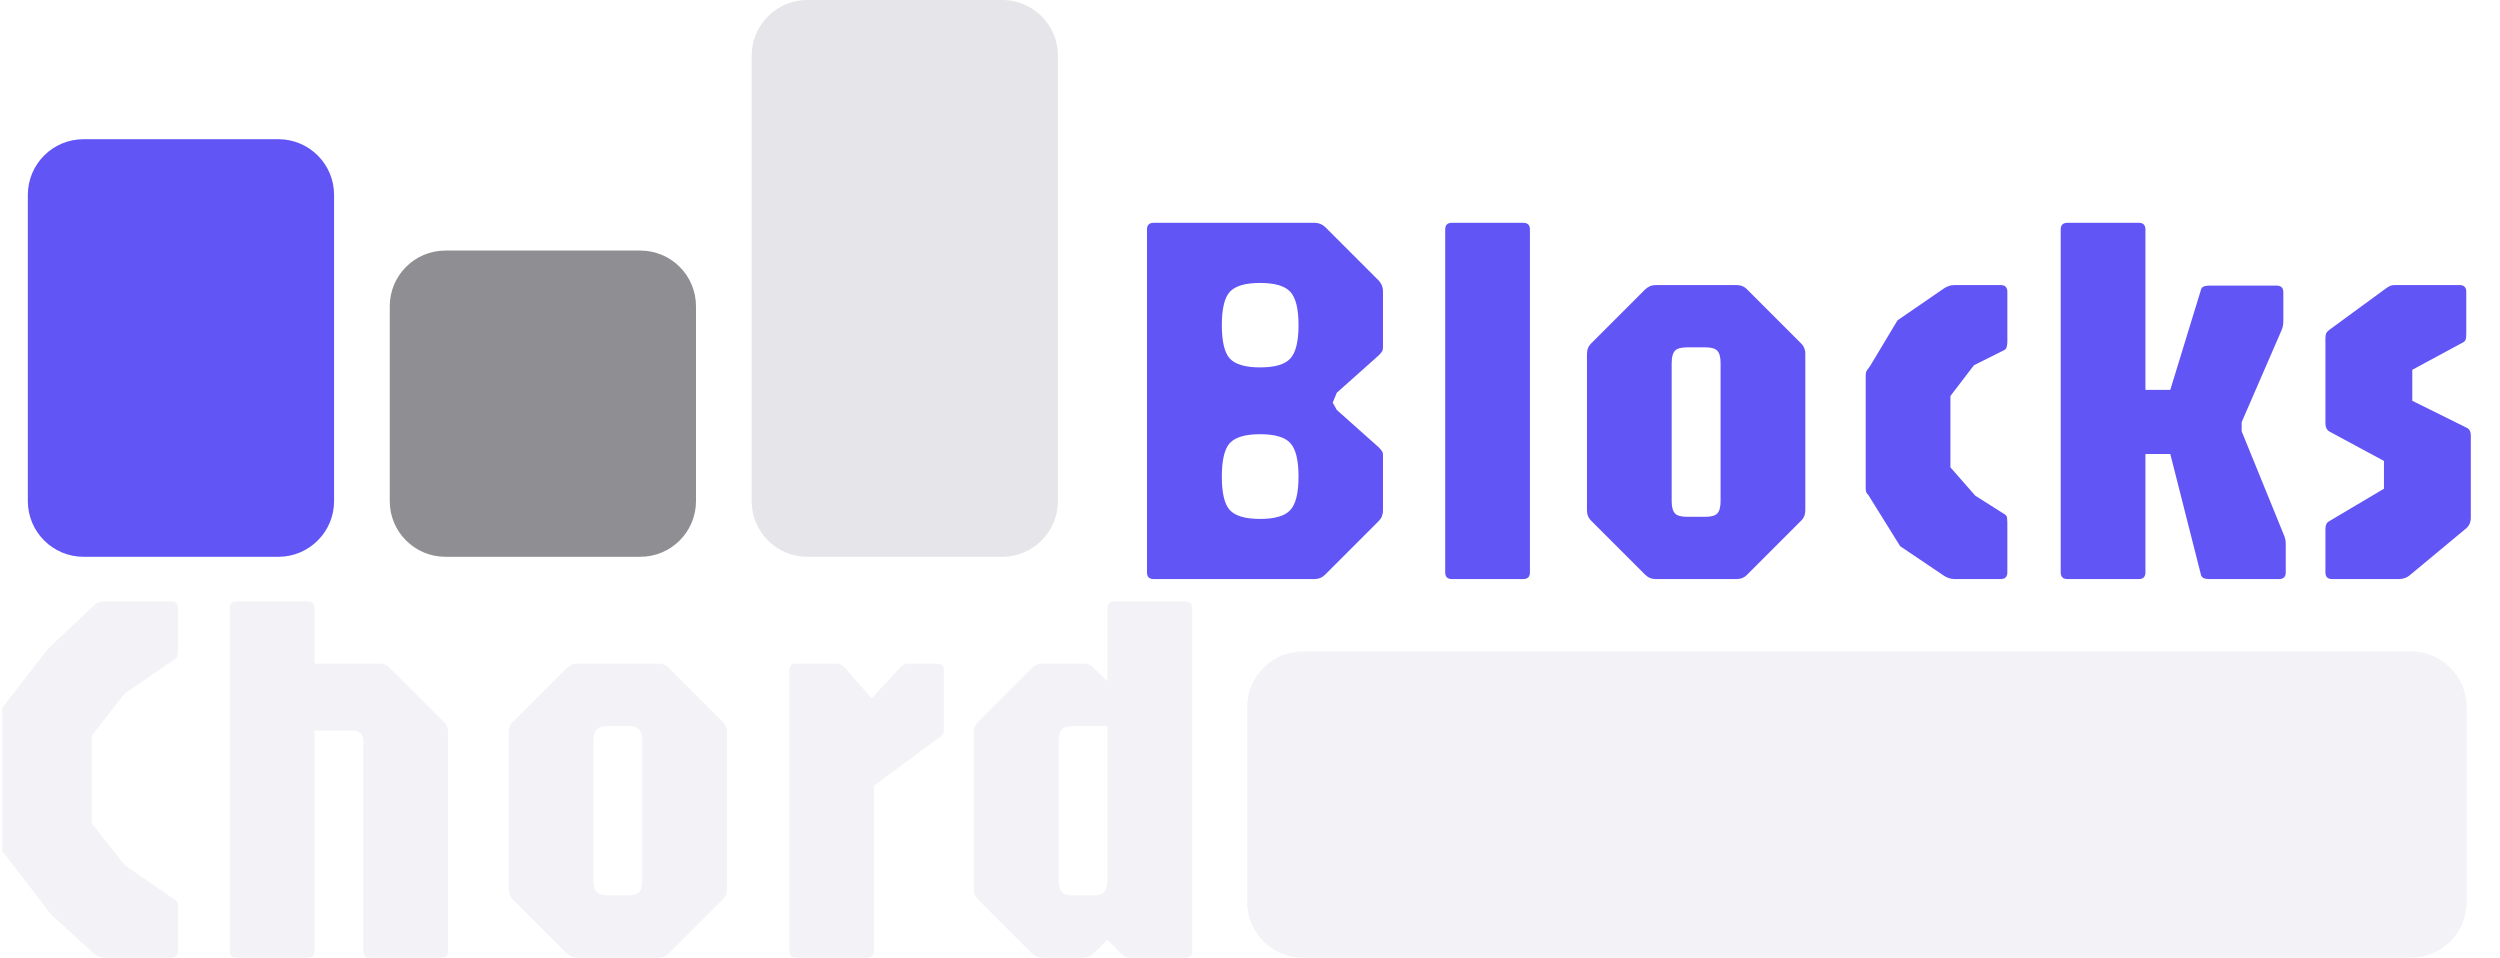
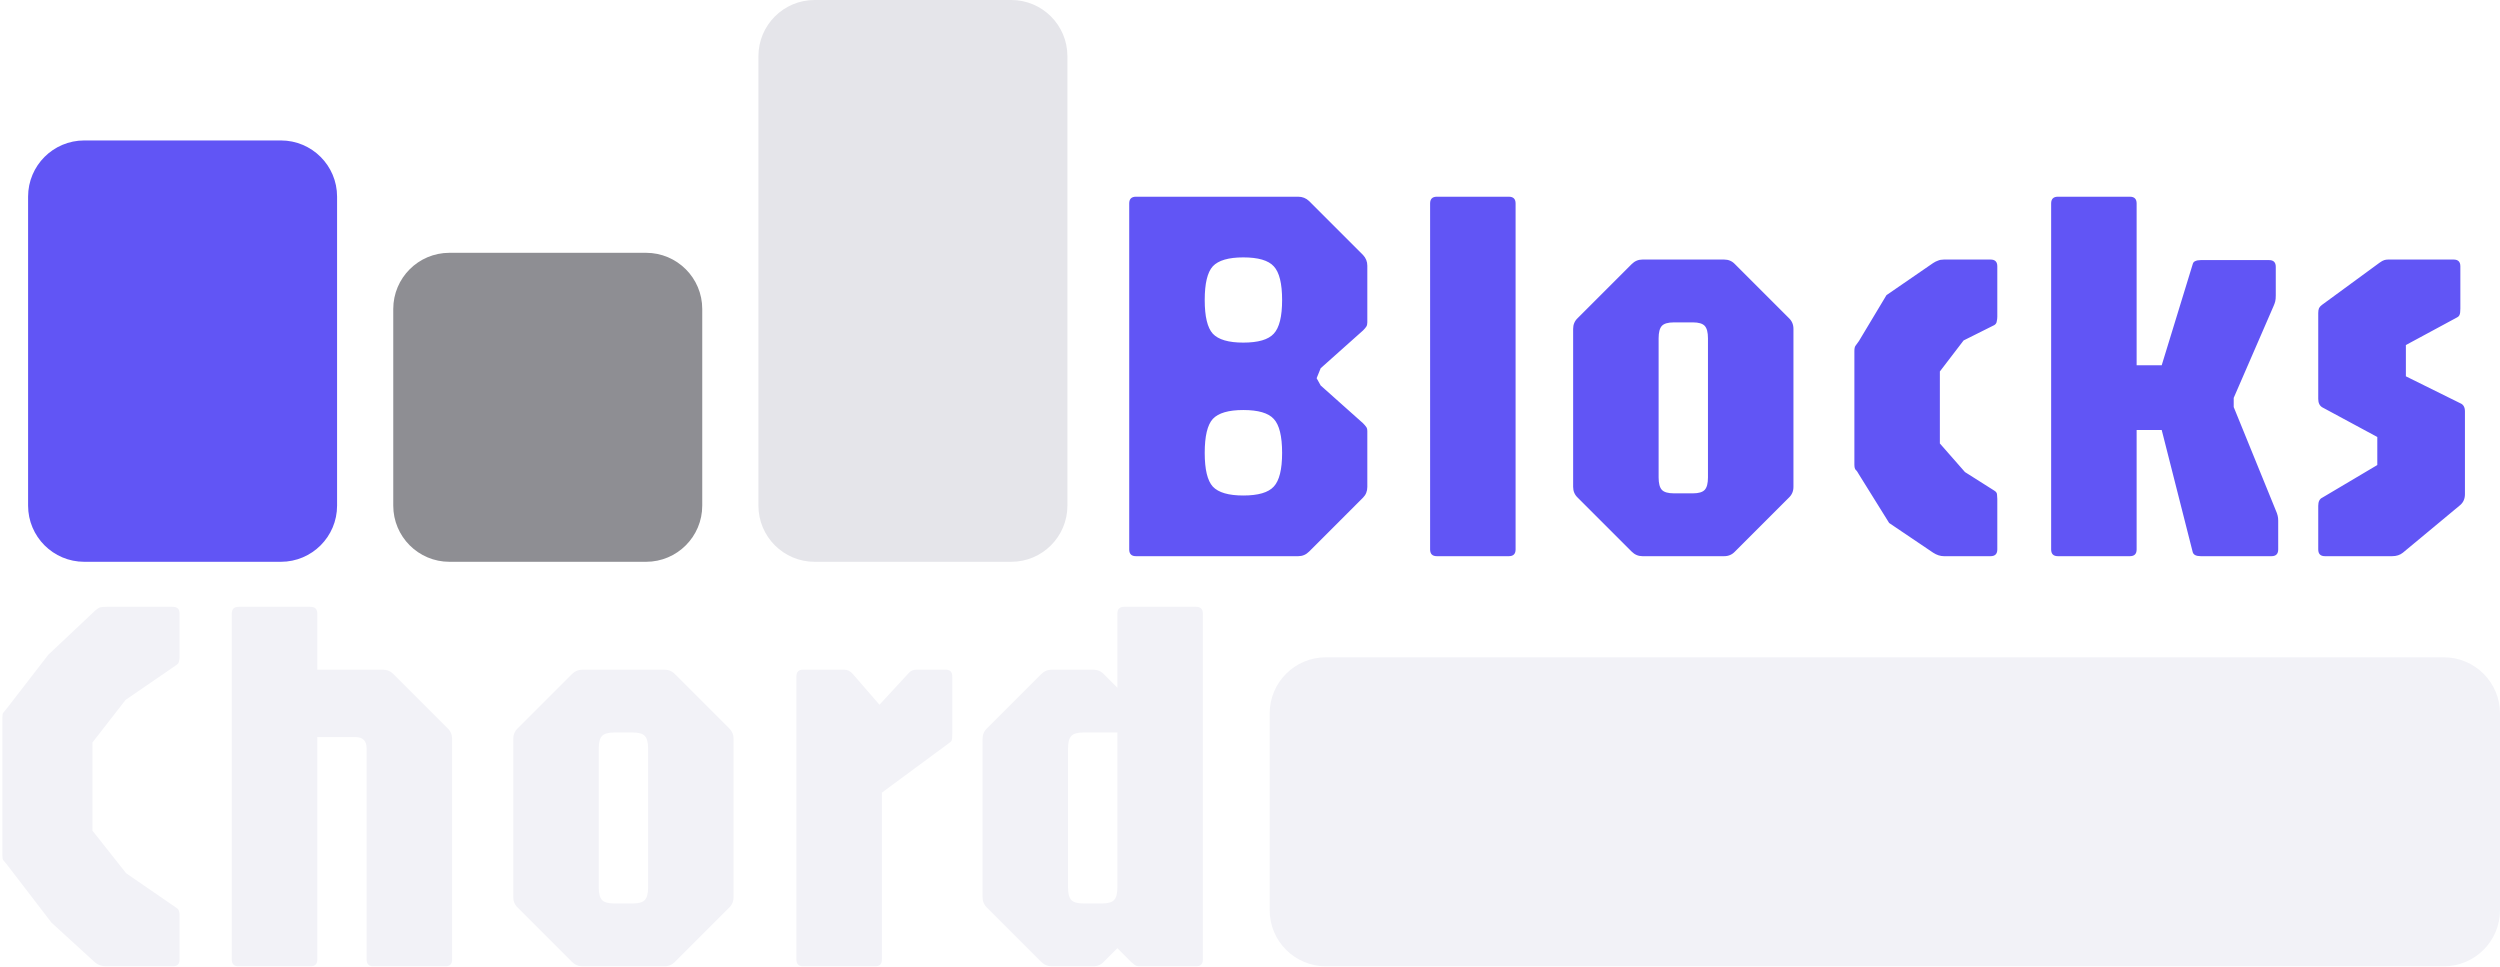
- <svg xmlns="http://www.w3.org/2000/svg" width="449" height="172" viewBox="0 0 449 172" fill="none">
+ <svg xmlns="http://www.w3.org/2000/svg" width="445" height="172" viewBox="0 0 445 172" fill="none">
  <path d="M18.904 172C18.168 172 17.528 171.792 16.984 171.376L9.16 164.224L1.24 153.904C0.888 153.456 0.664 153.184 0.568 153.088C0.472 152.96 0.424 152.672 0.424 152.224V127.744C0.424 127.296 0.472 127.008 0.568 126.88C0.696 126.752 0.92 126.48 1.24 126.064L8.584 116.56L16.984 108.64C17.336 108.352 17.608 108.176 17.8 108.112C18.024 108.048 18.392 108.016 18.904 108.016H30.76C31.56 108.016 31.96 108.416 31.96 109.216V116.896C31.96 117.152 31.928 117.424 31.864 117.712C31.832 117.968 31.672 118.192 31.384 118.384L22.36 124.576L16.456 132.16V147.856L22.456 155.44L31.384 161.584C31.64 161.744 31.8 161.936 31.864 162.16C31.928 162.384 31.96 162.624 31.96 162.88V170.8C31.96 171.6 31.56 172 30.76 172H18.904Z" fill="#F2F2F7" />
  <path d="M42.46 172C41.66 172 41.26 171.6 41.26 170.8V109.216C41.26 108.416 41.66 108.016 42.46 108.016H55.276C56.076 108.016 56.476 108.416 56.476 109.216V119.2H68.14C68.876 119.2 69.516 119.472 70.06 120.016L79.66 129.616C80.204 130.128 80.476 130.768 80.476 131.536V170.8C80.476 171.6 80.076 172 79.276 172H66.46C65.66 172 65.26 171.6 65.26 170.8V133.216C65.26 131.872 64.588 131.2 63.244 131.2H56.476V170.8C56.476 171.6 56.076 172 55.276 172H42.46Z" fill="#F2F2F7" />
  <path d="M103.697 172C102.961 172 102.321 171.728 101.777 171.184L92.177 161.584C91.633 161.072 91.362 160.432 91.362 159.664V131.536C91.362 130.768 91.633 130.128 92.177 129.616L101.777 120.016C102.321 119.472 102.961 119.2 103.697 119.2H118.242C119.01 119.2 119.649 119.472 120.161 120.016L129.762 129.616C130.306 130.128 130.577 130.768 130.577 131.536V159.664C130.577 160.432 130.306 161.072 129.762 161.584L120.161 171.184C119.649 171.728 119.01 172 118.242 172H103.697ZM109.313 160.816H112.674C113.698 160.816 114.402 160.608 114.785 160.192C115.17 159.776 115.361 159.04 115.361 157.984V133.216C115.361 132.16 115.17 131.424 114.785 131.008C114.402 130.592 113.698 130.384 112.674 130.384H109.313C108.257 130.384 107.537 130.592 107.153 131.008C106.769 131.424 106.577 132.16 106.577 133.216V157.984C106.577 159.04 106.769 159.776 107.153 160.192C107.537 160.608 108.257 160.816 109.313 160.816Z" fill="#F2F2F7" />
  <path d="M142.96 172C142.16 172 141.76 171.6 141.76 170.8V120.4C141.76 119.6 142.16 119.2 142.96 119.2H150.256C150.864 119.2 151.392 119.472 151.84 120.016L156.544 125.44L161.776 119.776C162.128 119.392 162.576 119.2 163.12 119.2H168.304C169.104 119.2 169.504 119.6 169.504 120.4V130.72C169.504 131.232 169.472 131.584 169.408 131.776C169.344 131.936 169.168 132.112 168.88 132.304L156.976 141.088V170.8C156.976 171.6 156.576 172 155.776 172H142.96Z" fill="#F2F2F7" />
  <path d="M187.229 172C186.493 172 185.853 171.728 185.309 171.184L175.709 161.584C175.165 161.072 174.893 160.432 174.893 159.664V131.536C174.893 130.768 175.165 130.128 175.709 129.616L185.309 120.016C185.853 119.472 186.493 119.2 187.229 119.2H194.573C195.341 119.2 195.981 119.472 196.493 120.016L198.893 122.416V109.216C198.893 108.416 199.293 108.016 200.093 108.016H212.909C213.709 108.016 214.109 108.416 214.109 109.216V170.8C214.109 171.6 213.709 172 212.909 172H202.925C202.509 172 202.189 171.92 201.965 171.76C201.773 171.6 201.549 171.408 201.293 171.184L198.893 168.784L196.493 171.184C195.981 171.728 195.341 172 194.573 172H187.229ZM192.845 160.816H196.205C197.229 160.816 197.933 160.608 198.317 160.192C198.701 159.776 198.893 159.04 198.893 157.984V130.384H192.845C191.789 130.384 191.069 130.592 190.685 131.008C190.301 131.424 190.109 132.16 190.109 133.216V157.984C190.109 159.04 190.301 159.776 190.685 160.192C191.069 160.608 191.789 160.816 192.845 160.816Z" fill="#F2F2F7" />
-   <path d="M207.2 104C206.4 104 206 103.6 206 102.8V41.216C206 40.416 206.4 40.016 207.2 40.016H236.096C236.832 40.016 237.472 40.272 238.016 40.784L247.616 50.384C248.128 50.928 248.384 51.568 248.384 52.304V62.384C248.384 62.704 248.32 62.96 248.192 63.152C248.064 63.344 247.872 63.568 247.616 63.824L240.08 70.544L239.36 72.32L240.08 73.616L247.616 80.336C247.872 80.592 248.064 80.816 248.192 81.008C248.32 81.168 248.384 81.424 248.384 81.776V91.664C248.384 92.432 248.128 93.072 247.616 93.584L238.016 103.184C237.472 103.728 236.832 104 236.096 104H207.2ZM226.304 93.2C228.96 93.2 230.768 92.672 231.728 91.616C232.72 90.56 233.216 88.56 233.216 85.616C233.216 82.64 232.72 80.624 231.728 79.568C230.768 78.512 228.96 77.984 226.304 77.984C223.68 77.984 221.872 78.512 220.88 79.568C219.92 80.624 219.44 82.64 219.44 85.616C219.44 88.56 219.92 90.56 220.88 91.616C221.872 92.672 223.68 93.2 226.304 93.2ZM226.304 65.984C228.96 65.984 230.768 65.456 231.728 64.4C232.72 63.344 233.216 61.344 233.216 58.4C233.216 55.456 232.72 53.456 231.728 52.4C230.768 51.344 228.96 50.816 226.304 50.816C223.68 50.816 221.872 51.344 220.88 52.4C219.92 53.456 219.44 55.456 219.44 58.4C219.44 61.344 219.92 63.344 220.88 64.4C221.872 65.456 223.68 65.984 226.304 65.984ZM260.759 104C259.959 104 259.559 103.6 259.559 102.8V41.216C259.559 40.416 259.959 40.016 260.759 40.016H273.575C274.375 40.016 274.775 40.416 274.775 41.216V102.8C274.775 103.6 274.375 104 273.575 104H260.759ZM297.354 104C296.618 104 295.978 103.728 295.434 103.184L285.834 93.584C285.29 93.072 285.018 92.432 285.018 91.664V63.536C285.018 62.768 285.29 62.128 285.834 61.616L295.434 52.016C295.978 51.472 296.618 51.2 297.354 51.2H311.898C312.666 51.2 313.306 51.472 313.818 52.016L323.418 61.616C323.962 62.128 324.234 62.768 324.234 63.536V91.664C324.234 92.432 323.962 93.072 323.418 93.584L313.818 103.184C313.306 103.728 312.666 104 311.898 104H297.354ZM302.97 92.816H306.33C307.354 92.816 308.058 92.608 308.442 92.192C308.826 91.776 309.018 91.04 309.018 89.984V65.216C309.018 64.16 308.826 63.424 308.442 63.008C308.058 62.592 307.354 62.384 306.33 62.384H302.97C301.914 62.384 301.194 62.592 300.81 63.008C300.426 63.424 300.234 64.16 300.234 65.216V89.984C300.234 91.04 300.426 91.776 300.81 92.192C301.194 92.608 301.914 92.816 302.97 92.816ZM351.016 104C350.376 104 349.736 103.792 349.096 103.376L341.272 98.096L335.896 89.456C335.672 89.04 335.48 88.768 335.32 88.64C335.16 88.48 335.08 88.16 335.08 87.68V67.52C335.08 67.04 335.144 66.72 335.272 66.56C335.4 66.4 335.608 66.112 335.896 65.696L340.792 57.536L349.096 51.824C349.384 51.632 349.672 51.488 349.96 51.392C350.248 51.264 350.6 51.2 351.016 51.2H359.32C360.12 51.2 360.52 51.6 360.52 52.4V61.376C360.52 61.632 360.488 61.904 360.424 62.192C360.392 62.48 360.248 62.704 359.992 62.864L354.52 65.6L350.296 71.12V83.936L354.76 89.024L359.992 92.336C360.312 92.528 360.472 92.768 360.472 93.056C360.504 93.312 360.52 93.568 360.52 93.824V102.8C360.52 103.6 360.12 104 359.32 104H351.016ZM396.744 104C396.328 104 395.992 103.936 395.736 103.808C395.512 103.68 395.368 103.504 395.304 103.28L389.784 81.536H385.32V70.016H389.784L395.304 52.016C395.368 51.76 395.512 51.584 395.736 51.488C395.992 51.36 396.328 51.296 396.744 51.296H408.888C409.688 51.296 410.088 51.696 410.088 52.496V57.584C410.088 58.032 410.056 58.384 409.992 58.64C409.928 58.896 409.832 59.168 409.704 59.456L402.6 75.824V77.456L410.088 95.84C410.248 96.192 410.36 96.512 410.424 96.8C410.488 97.056 410.52 97.344 410.52 97.664V102.8C410.52 103.6 410.12 104 409.32 104H396.744ZM371.304 104C370.504 104 370.104 103.6 370.104 102.8V41.216C370.104 40.416 370.504 40.016 371.304 40.016H384.12C384.92 40.016 385.32 40.416 385.32 41.216V102.8C385.32 103.6 384.92 104 384.12 104H371.304ZM418.847 104C418.047 104 417.647 103.6 417.647 102.8V95.024C417.647 94.288 417.887 93.808 418.367 93.584L428.159 87.776V82.784L418.367 77.504C417.887 77.216 417.647 76.72 417.647 76.016V60.704C417.647 60.352 417.695 60.064 417.791 59.84C417.919 59.616 418.095 59.424 418.319 59.264L428.543 51.776C428.895 51.52 429.183 51.36 429.407 51.296C429.631 51.232 429.855 51.2 430.079 51.2H441.743C442.543 51.2 442.943 51.6 442.943 52.4V59.936C442.943 60.48 442.895 60.848 442.799 61.04C442.735 61.232 442.575 61.392 442.319 61.52L433.247 66.416V71.984L442.943 76.784C443.487 77.008 443.759 77.488 443.759 78.224V92.96C443.759 93.76 443.487 94.4 442.943 94.88L432.719 103.376C432.207 103.792 431.567 104 430.799 104H418.847Z" fill="#6155F5" />
+   <path d="M202.2 99C201.4 99 201 98.6 201 97.8V36.216C201 35.416 201.4 35.016 202.2 35.016H231.096C231.832 35.016 232.472 35.272 233.016 35.784L242.616 45.384C243.128 45.928 243.384 46.568 243.384 47.304V57.384C243.384 57.704 243.32 57.96 243.192 58.152C243.064 58.344 242.872 58.568 242.616 58.824L235.08 65.544L234.36 67.32L235.08 68.616L242.616 75.336C242.872 75.592 243.064 75.816 243.192 76.008C243.32 76.168 243.384 76.424 243.384 76.776V86.664C243.384 87.432 243.128 88.072 242.616 88.584L233.016 98.184C232.472 98.728 231.832 99 231.096 99H202.2ZM221.304 88.2C223.96 88.2 225.768 87.672 226.728 86.616C227.72 85.56 228.216 83.56 228.216 80.616C228.216 77.64 227.72 75.624 226.728 74.568C225.768 73.512 223.96 72.984 221.304 72.984C218.68 72.984 216.872 73.512 215.88 74.568C214.92 75.624 214.44 77.64 214.44 80.616C214.44 83.56 214.92 85.56 215.88 86.616C216.872 87.672 218.68 88.2 221.304 88.2ZM221.304 60.984C223.96 60.984 225.768 60.456 226.728 59.4C227.72 58.344 228.216 56.344 228.216 53.4C228.216 50.456 227.72 48.456 226.728 47.4C225.768 46.344 223.96 45.816 221.304 45.816C218.68 45.816 216.872 46.344 215.88 47.4C214.92 48.456 214.44 50.456 214.44 53.4C214.44 56.344 214.92 58.344 215.88 59.4C216.872 60.456 218.68 60.984 221.304 60.984ZM255.759 99C254.959 99 254.559 98.6 254.559 97.8V36.216C254.559 35.416 254.959 35.016 255.759 35.016H268.575C269.375 35.016 269.775 35.416 269.775 36.216V97.8C269.775 98.6 269.375 99 268.575 99H255.759ZM292.354 99C291.618 99 290.978 98.728 290.434 98.184L280.834 88.584C280.29 88.072 280.018 87.432 280.018 86.664V58.536C280.018 57.768 280.29 57.128 280.834 56.616L290.434 47.016C290.978 46.472 291.618 46.2 292.354 46.2H306.898C307.666 46.2 308.306 46.472 308.818 47.016L318.418 56.616C318.962 57.128 319.234 57.768 319.234 58.536V86.664C319.234 87.432 318.962 88.072 318.418 88.584L308.818 98.184C308.306 98.728 307.666 99 306.898 99H292.354ZM297.97 87.816H301.33C302.354 87.816 303.058 87.608 303.442 87.192C303.826 86.776 304.018 86.04 304.018 84.984V60.216C304.018 59.16 303.826 58.424 303.442 58.008C303.058 57.592 302.354 57.384 301.33 57.384H297.97C296.914 57.384 296.194 57.592 295.81 58.008C295.426 58.424 295.234 59.16 295.234 60.216V84.984C295.234 86.04 295.426 86.776 295.81 87.192C296.194 87.608 296.914 87.816 297.97 87.816ZM346.016 99C345.376 99 344.736 98.792 344.096 98.376L336.272 93.096L330.896 84.456C330.672 84.04 330.48 83.768 330.32 83.64C330.16 83.48 330.08 83.16 330.08 82.68V62.52C330.08 62.04 330.144 61.72 330.272 61.56C330.4 61.4 330.608 61.112 330.896 60.696L335.792 52.536L344.096 46.824C344.384 46.632 344.672 46.488 344.96 46.392C345.248 46.264 345.6 46.2 346.016 46.2H354.32C355.12 46.2 355.52 46.6 355.52 47.4V56.376C355.52 56.632 355.488 56.904 355.424 57.192C355.392 57.48 355.248 57.704 354.992 57.864L349.52 60.6L345.296 66.12V78.936L349.76 84.024L354.992 87.336C355.312 87.528 355.472 87.768 355.472 88.056C355.504 88.312 355.52 88.568 355.52 88.824V97.8C355.52 98.6 355.12 99 354.32 99H346.016ZM391.744 99C391.328 99 390.992 98.936 390.736 98.808C390.512 98.68 390.368 98.504 390.304 98.28L384.784 76.536H380.32V65.016H384.784L390.304 47.016C390.368 46.76 390.512 46.584 390.736 46.488C390.992 46.36 391.328 46.296 391.744 46.296H403.888C404.688 46.296 405.088 46.696 405.088 47.496V52.584C405.088 53.032 405.056 53.384 404.992 53.64C404.928 53.896 404.832 54.168 404.704 54.456L397.6 70.824V72.456L405.088 90.84C405.248 91.192 405.36 91.512 405.424 91.8C405.488 92.056 405.52 92.344 405.52 92.664V97.8C405.52 98.6 405.12 99 404.32 99H391.744ZM366.304 99C365.504 99 365.104 98.6 365.104 97.8V36.216C365.104 35.416 365.504 35.016 366.304 35.016H379.12C379.92 35.016 380.32 35.416 380.32 36.216V97.8C380.32 98.6 379.92 99 379.12 99H366.304ZM413.847 99C413.047 99 412.647 98.6 412.647 97.8V90.024C412.647 89.288 412.887 88.808 413.367 88.584L423.159 82.776V77.784L413.367 72.504C412.887 72.216 412.647 71.72 412.647 71.016V55.704C412.647 55.352 412.695 55.064 412.791 54.84C412.919 54.616 413.095 54.424 413.319 54.264L423.543 46.776C423.895 46.52 424.183 46.36 424.407 46.296C424.631 46.232 424.855 46.2 425.079 46.2H436.743C437.543 46.2 437.943 46.6 437.943 47.4V54.936C437.943 55.48 437.895 55.848 437.799 56.04C437.735 56.232 437.575 56.392 437.319 56.52L428.247 61.416V66.984L437.943 71.784C438.487 72.008 438.759 72.488 438.759 73.224V87.96C438.759 88.76 438.487 89.4 437.943 89.88L427.719 98.376C427.207 98.792 426.567 99 425.799 99H413.847Z" fill="#6155F5" />
  <rect x="5" y="25" width="55" height="75" rx="10" fill="#6155F5" />
  <rect x="70" y="45" width="55" height="55" rx="10" fill="#8E8E93" />
  <rect x="135" width="55" height="100" rx="10" fill="#E5E5EA" />
-   <rect x="224" y="117" width="219" height="55" rx="10" fill="#F2F2F7" />
+   <rect x="226" y="117" width="219" height="55" rx="10" fill="#F2F2F7" />
</svg>
